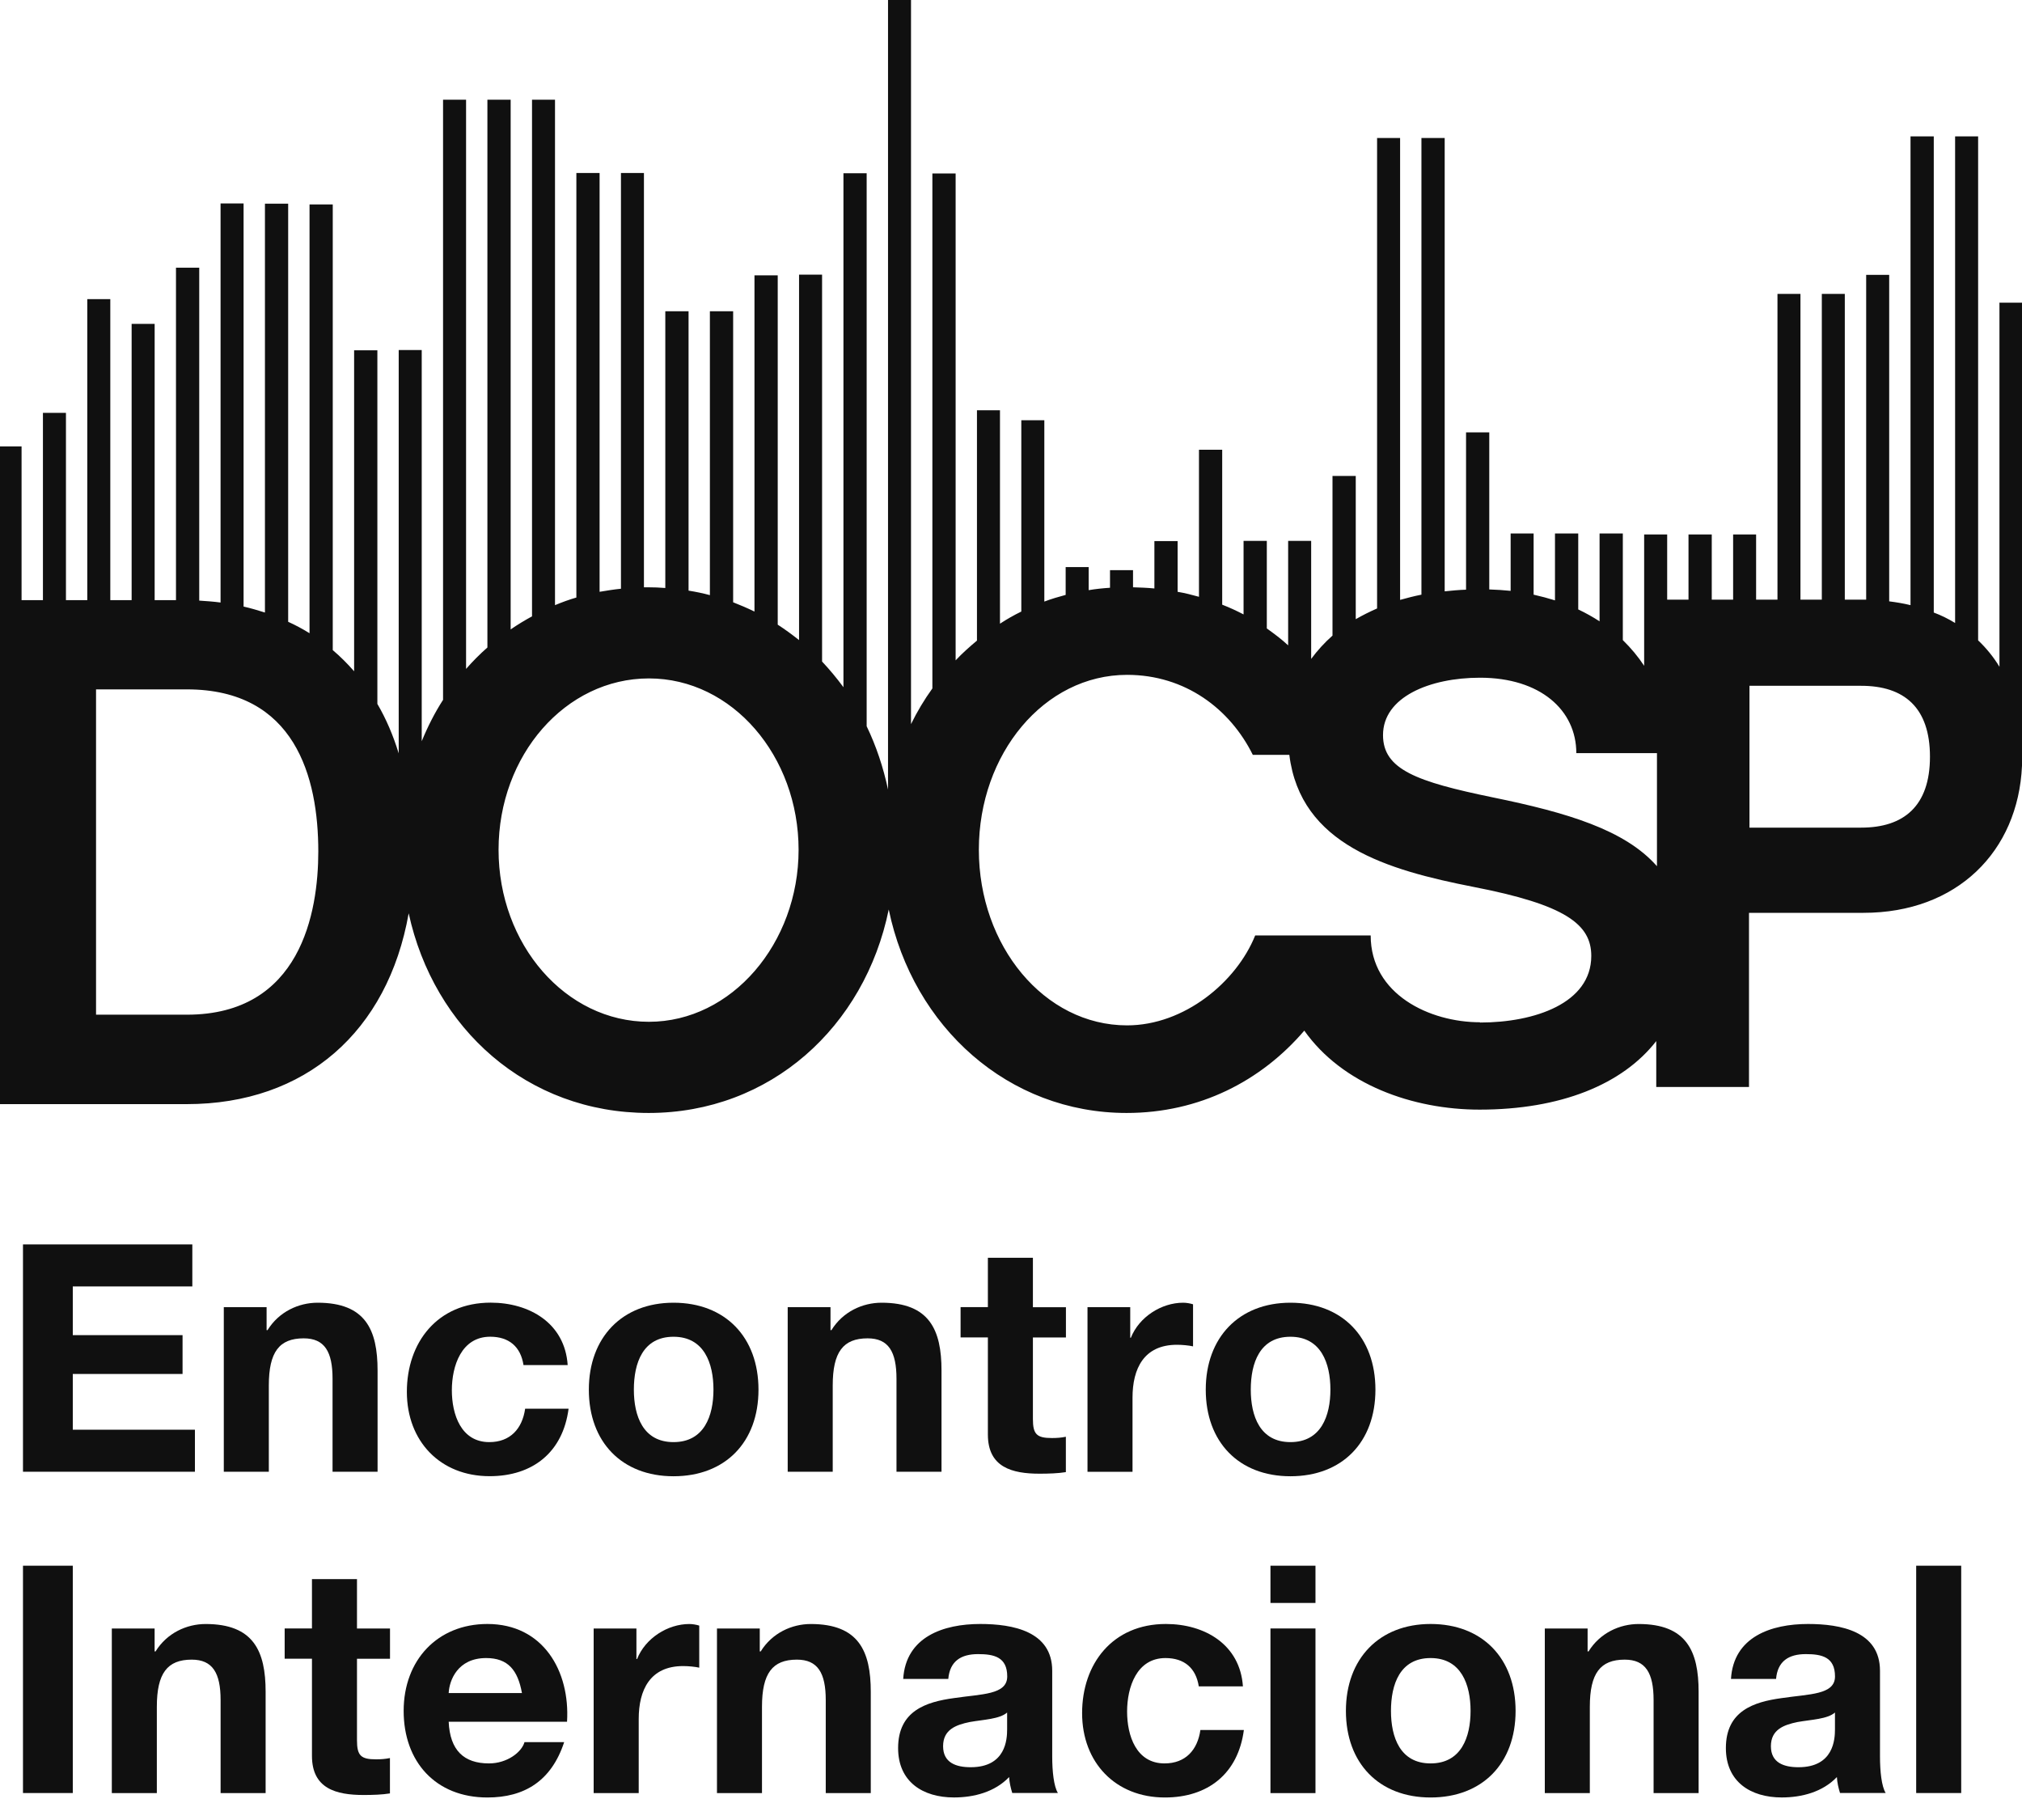
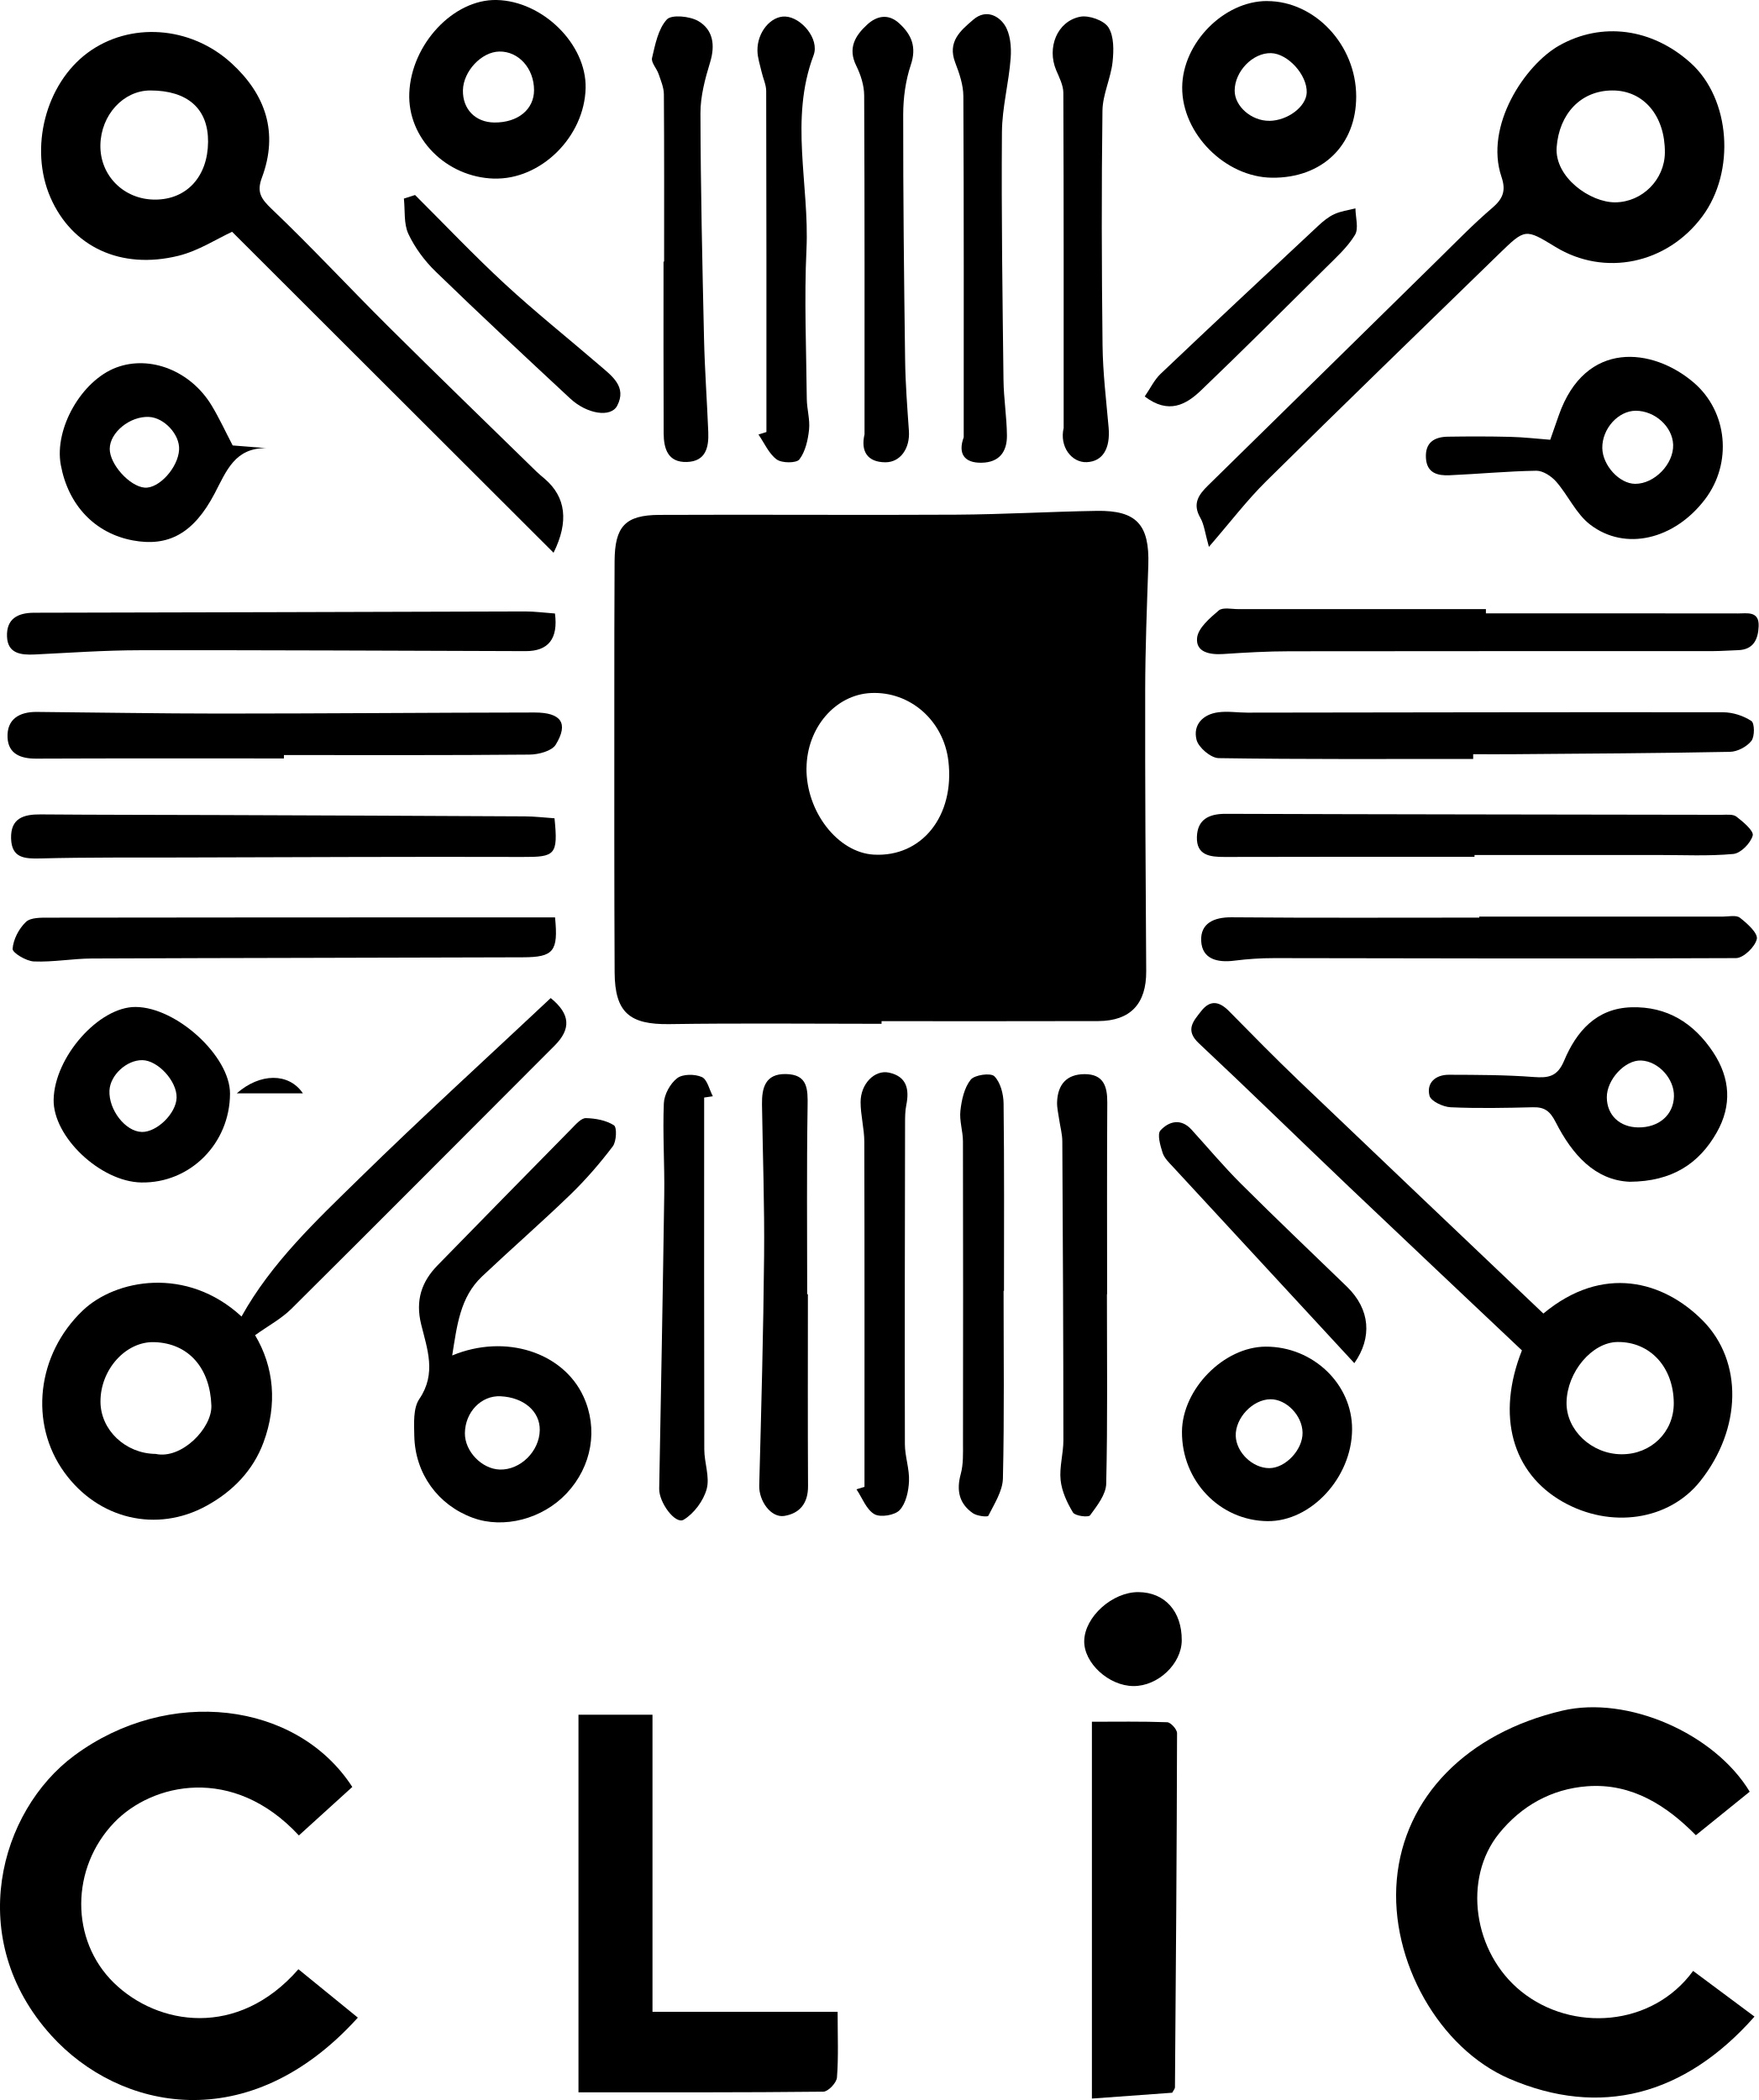
- <svg xmlns="http://www.w3.org/2000/svg" width="60" height="54" viewBox="0 0 60 54" fill="none">
-   <path d="M0.682 36.922H5.707V38.169H2.16V39.614H5.417V40.766H2.16V42.42H5.784V43.667H0.682V36.922Z" fill="#101010" />
-   <path d="M6.641 38.784H7.911V39.465H7.939C8.278 38.918 8.861 38.652 9.425 38.652C10.846 38.652 11.204 39.455 11.204 40.664V43.667H9.868V40.909C9.868 40.106 9.633 39.709 9.012 39.709C8.286 39.709 7.977 40.115 7.977 41.107V43.667H6.641V38.783V38.784Z" fill="#101010" />
-   <path d="M15.534 40.502C15.45 39.955 15.102 39.661 14.546 39.661C13.69 39.661 13.408 40.53 13.408 41.249C13.408 41.968 13.681 42.788 14.519 42.788C15.14 42.788 15.498 42.392 15.583 41.796H16.872C16.703 43.09 15.808 43.799 14.529 43.799C13.061 43.799 12.073 42.76 12.073 41.296C12.073 39.832 12.977 38.65 14.559 38.65C15.706 38.65 16.762 39.255 16.845 40.502H15.536H15.534Z" fill="#101010" />
-   <path d="M19.986 38.652C21.519 38.652 22.507 39.672 22.507 41.232C22.507 42.792 21.519 43.801 19.986 43.801C18.452 43.801 17.473 42.782 17.473 41.232C17.473 39.682 18.461 38.652 19.986 38.652ZM19.986 42.788C20.898 42.788 21.171 42.005 21.171 41.23C21.171 40.456 20.898 39.662 19.986 39.662C19.073 39.662 18.809 40.445 18.809 41.23C18.809 42.015 19.082 42.788 19.986 42.788Z" fill="#101010" />
-   <path d="M23.374 38.784H24.644V39.465H24.672C25.011 38.918 25.594 38.652 26.159 38.652C27.579 38.652 27.938 39.455 27.938 40.664V43.667H26.602V40.909C26.602 40.106 26.366 39.709 25.745 39.709C25.02 39.709 24.71 40.115 24.71 41.107V43.667H23.374V38.783V38.784Z" fill="#101010" />
-   <path d="M30.65 38.785H31.63V39.683H30.65V42.101C30.65 42.554 30.762 42.667 31.214 42.667C31.356 42.667 31.488 42.658 31.628 42.629V43.678C31.403 43.716 31.11 43.725 30.847 43.725C30.029 43.725 29.314 43.535 29.314 42.563V39.681H28.504V38.783H29.314V37.318H30.65V38.783V38.785Z" fill="#101010" />
-   <path d="M32.268 38.784H33.538V39.691H33.557C33.801 39.076 34.461 38.652 35.11 38.652C35.203 38.652 35.318 38.672 35.402 38.699V39.947C35.279 39.919 35.082 39.9 34.923 39.9C33.943 39.9 33.606 40.608 33.606 41.468V43.669H32.27V38.784H32.268Z" fill="#101010" />
-   <path d="M38.292 38.652C39.826 38.652 40.814 39.672 40.814 41.232C40.814 42.792 39.826 43.801 38.292 43.801C36.759 43.801 35.779 42.782 35.779 41.232C35.779 39.682 36.767 38.652 38.292 38.652ZM38.292 42.788C39.204 42.788 39.478 42.005 39.478 41.23C39.478 40.456 39.204 39.662 38.292 39.662C37.38 39.662 37.115 40.445 37.115 41.23C37.115 42.015 37.389 42.788 38.292 42.788Z" fill="#101010" />
-   <path d="M0.682 46.455H2.16V53.2H0.682V46.455Z" fill="#101010" />
-   <path d="M3.318 48.318H4.588V48.998H4.616C4.955 48.451 5.538 48.185 6.102 48.185C7.523 48.185 7.882 48.988 7.882 50.197V53.201H6.546V50.442C6.546 49.639 6.31 49.242 5.689 49.242C4.964 49.242 4.654 49.648 4.654 50.64V53.201H3.318V48.316V48.318Z" fill="#101010" />
-   <path d="M10.593 48.318H11.573V49.216H10.593V51.634C10.593 52.087 10.706 52.2 11.158 52.2C11.299 52.2 11.431 52.191 11.571 52.162V53.211C11.346 53.249 11.054 53.258 10.791 53.258C9.972 53.258 9.257 53.069 9.257 52.096V49.214H8.447V48.316H9.257V46.852H10.593V48.316V48.318Z" fill="#101010" />
-   <path d="M13.314 51.085C13.352 51.934 13.766 52.321 14.51 52.321C15.046 52.321 15.479 51.991 15.564 51.689H16.741C16.363 52.841 15.564 53.332 14.463 53.332C12.93 53.332 11.978 52.275 11.978 50.763C11.978 49.252 12.985 48.184 14.463 48.184C16.119 48.184 16.919 49.582 16.826 51.085H13.316H13.314ZM15.488 50.233C15.365 49.552 15.074 49.195 14.425 49.195C13.579 49.195 13.333 49.856 13.314 50.233H15.488Z" fill="#101010" />
-   <path d="M17.615 48.318H18.885V49.224H18.904C19.148 48.609 19.808 48.185 20.456 48.185C20.55 48.185 20.664 48.205 20.749 48.232V49.48C20.626 49.452 20.429 49.433 20.27 49.433C19.29 49.433 18.953 50.142 18.953 51.001V53.202H17.616V48.318H17.615Z" fill="#101010" />
-   <path d="M21.275 48.318H22.545V48.998H22.573C22.912 48.451 23.495 48.185 24.059 48.185C25.48 48.185 25.839 48.988 25.839 50.197V53.201H24.503V50.442C24.503 49.639 24.267 49.242 23.646 49.242C22.921 49.242 22.611 49.648 22.611 50.64V53.201H21.275V48.316V48.318Z" fill="#101010" />
-   <path d="M26.801 49.818C26.877 48.562 27.997 48.184 29.087 48.184C30.056 48.184 31.223 48.401 31.223 49.572V52.113C31.223 52.558 31.27 53.001 31.392 53.199H30.037C29.991 53.048 29.953 52.888 29.944 52.726C29.52 53.171 28.898 53.331 28.307 53.331C27.384 53.331 26.65 52.867 26.65 51.866C26.65 50.761 27.479 50.496 28.307 50.383C29.125 50.26 29.888 50.289 29.888 49.74C29.888 49.163 29.494 49.078 29.023 49.078C28.514 49.078 28.186 49.287 28.139 49.815H26.803L26.801 49.818ZM29.887 50.81C29.66 51.008 29.191 51.019 28.776 51.093C28.362 51.178 27.985 51.319 27.985 51.811C27.985 52.302 28.371 52.434 28.803 52.434C29.849 52.434 29.885 51.602 29.885 51.31V50.81H29.887Z" fill="#101010" />
-   <path d="M35.572 50.035C35.487 49.488 35.139 49.195 34.584 49.195C33.727 49.195 33.445 50.063 33.445 50.782C33.445 51.502 33.718 52.321 34.556 52.321C35.177 52.321 35.535 51.925 35.62 51.33H36.91C36.74 52.624 35.845 53.332 34.566 53.332C33.099 53.332 32.11 52.294 32.11 50.829C32.11 49.365 33.014 48.184 34.596 48.184C35.743 48.184 36.797 48.788 36.882 50.035H35.573H35.572Z" fill="#101010" />
-   <path d="M39.035 47.56H37.699V46.455H39.035V47.56ZM37.699 48.317H39.035V53.202H37.699V48.317Z" fill="#101010" />
-   <path d="M42.451 48.184C43.985 48.184 44.973 49.203 44.973 50.763C44.973 52.323 43.985 53.332 42.451 53.332C40.918 53.332 39.938 52.313 39.938 50.763C39.938 49.214 40.927 48.184 42.451 48.184ZM42.451 52.321C43.363 52.321 43.637 51.538 43.637 50.763C43.637 49.989 43.363 49.195 42.451 49.195C41.539 49.195 41.275 49.978 41.275 50.763C41.275 51.548 41.548 52.321 42.451 52.321Z" fill="#101010" />
-   <path d="M45.84 48.318H47.11V48.998H47.138C47.477 48.451 48.06 48.185 48.624 48.185C50.045 48.185 50.404 48.988 50.404 50.197V53.201H49.068V50.442C49.068 49.639 48.832 49.242 48.211 49.242C47.486 49.242 47.176 49.648 47.176 50.64V53.201H45.84V48.316V48.318Z" fill="#101010" />
-   <path d="M51.364 49.818C51.438 48.562 52.56 48.184 53.65 48.184C54.619 48.184 55.786 48.401 55.786 49.572V52.113C55.786 52.558 55.833 53.001 55.955 53.199H54.6C54.553 53.048 54.516 52.888 54.507 52.726C54.083 53.171 53.462 53.331 52.87 53.331C51.947 53.331 51.213 52.867 51.213 51.866C51.213 50.761 52.042 50.496 52.87 50.383C53.688 50.26 54.451 50.289 54.451 49.74C54.451 49.163 54.057 49.078 53.586 49.078C53.077 49.078 52.748 49.287 52.702 49.815H51.366L51.364 49.818ZM54.451 50.81C54.226 51.008 53.756 51.019 53.34 51.093C52.927 51.178 52.549 51.319 52.549 51.811C52.549 52.302 52.935 52.434 53.368 52.434C54.413 52.434 54.45 51.602 54.45 51.31V50.81H54.451Z" fill="#101010" />
-   <path d="M56.86 46.455H58.196V53.2H56.86V46.455Z" fill="#101010" />
-   <path d="M59.331 8.974V19.783C59.155 19.494 58.944 19.233 58.698 19V4.046H58.015V18.484C57.818 18.364 57.607 18.258 57.382 18.174V4.046H56.692V17.955C56.488 17.905 56.277 17.87 56.059 17.842V8.155H55.376V17.792C55.334 17.792 55.285 17.792 55.242 17.792H54.742V8.72H54.06V17.792H53.426V8.72H52.744V17.792H52.11V15.858H51.428V17.792H50.794V15.858H50.104V17.792H49.471V15.858H48.788V19.755C48.612 19.487 48.401 19.233 48.155 18.992V15.829H47.465V18.435C47.268 18.308 47.057 18.188 46.832 18.082V15.829H46.142V17.813C45.938 17.75 45.727 17.693 45.508 17.644V15.829H44.826V17.531C44.622 17.51 44.411 17.496 44.192 17.489V12.829H43.503V17.496C43.285 17.503 43.073 17.524 42.869 17.545V4.095H42.179V17.644C41.961 17.686 41.75 17.743 41.546 17.799V4.095H40.863V18.053C40.638 18.152 40.427 18.258 40.23 18.371V14.121H39.54V18.858C39.301 19.07 39.09 19.303 38.907 19.55V16.048H38.224V19.148C38.027 18.964 37.809 18.802 37.591 18.646V16.048H36.901V18.23C36.697 18.124 36.486 18.025 36.267 17.941V13.344H35.578V17.707C35.374 17.651 35.163 17.595 34.944 17.559V16.055H34.255V17.46C34.05 17.439 33.832 17.432 33.621 17.425V16.917H32.938V17.439C32.727 17.453 32.516 17.474 32.305 17.51V16.825H31.622V17.651C31.411 17.707 31.193 17.771 30.989 17.849V12.469H30.306V18.145C30.088 18.251 29.877 18.371 29.673 18.505V12.172H28.99V19.007C28.772 19.19 28.554 19.381 28.357 19.593V5.147H27.667V20.426C27.428 20.758 27.216 21.111 27.033 21.485V0H26.351V23.426C26.21 22.763 25.999 22.134 25.717 21.548V5.14H25.028V20.39C24.831 20.122 24.619 19.868 24.394 19.628V8.148H23.711V18.992C23.507 18.83 23.296 18.675 23.078 18.534V8.169H22.388V18.145C22.184 18.046 21.973 17.955 21.755 17.87V9.235H21.065V17.658C20.861 17.602 20.65 17.559 20.432 17.524V9.235H19.742V17.446C19.573 17.432 19.397 17.425 19.221 17.425C19.186 17.425 19.151 17.425 19.108 17.425V5.133H18.426V17.468C18.215 17.489 17.997 17.524 17.792 17.559V5.133H17.103V17.729C16.884 17.792 16.673 17.87 16.469 17.955V2.958H15.787V18.287C15.568 18.407 15.357 18.534 15.153 18.675V2.958H14.463V19.211C14.238 19.409 14.027 19.621 13.83 19.847V2.958H13.147V20.765C12.901 21.146 12.69 21.562 12.514 21.993V10.386H11.831V22.353C11.669 21.824 11.458 21.329 11.198 20.885V10.393H10.508V19.917C10.311 19.692 10.1 19.48 9.874 19.289V6.065H9.185V18.788C8.981 18.661 8.77 18.548 8.551 18.449V6.044H7.862V18.174C7.657 18.11 7.446 18.046 7.228 17.997V6.037H6.545V17.877C6.341 17.849 6.13 17.835 5.912 17.82V7.943H5.222V17.806H4.589V9.609H3.906V17.806H3.273V8.875H2.59V17.806H1.957V12.25H1.274V17.806H0.64V13.245H0V32.76H5.539C9.065 32.76 11.507 30.607 12.127 27.098C12.873 30.522 15.639 33.022 19.249 33.022C22.86 33.022 25.661 30.466 26.372 26.985C27.097 30.48 29.926 33.022 33.431 33.022C35.592 33.022 37.422 32.075 38.703 30.579C39.836 32.181 41.926 32.923 43.904 32.923C46.304 32.923 48.141 32.181 49.147 30.889V32.252H51.899V27.084H55.298C58.065 27.084 59.887 25.269 60 22.72V8.981H59.317L59.331 8.974ZM5.546 30.106H2.85V20.454H5.546C8.755 20.454 9.445 23.059 9.445 25.262C9.445 27.07 8.924 30.106 5.546 30.106ZM19.256 30.317C16.779 30.317 14.794 28.016 14.794 25.213C14.794 22.41 16.779 20.129 19.256 20.129C21.734 20.129 23.697 22.438 23.697 25.213C23.697 27.988 21.713 30.317 19.256 30.317ZM43.918 30.331C42.426 30.331 40.673 29.506 40.673 27.755H37.246C36.69 29.138 35.141 30.423 33.445 30.423C30.982 30.423 29.046 28.058 29.046 25.213C29.046 22.367 30.982 20.023 33.445 20.023C35.169 20.023 36.5 21.033 37.175 22.396H38.259C38.59 25.072 41.173 25.813 43.721 26.314C46.452 26.844 47.219 27.423 47.219 28.362C47.219 29.767 45.537 30.339 43.918 30.339V30.331ZM49.161 25.693C48.211 24.62 46.508 24.111 44.298 23.659C42.039 23.193 41.039 22.833 41.039 21.81C41.039 20.68 42.426 20.108 43.918 20.108C45.706 20.108 46.775 21.068 46.775 22.346H49.168V25.7L49.161 25.693ZM55.228 24.556H51.913V20.348H55.228C56.502 20.348 57.269 20.991 57.269 22.452C57.269 23.914 56.495 24.556 55.228 24.556Z" fill="#101010" />
+ <svg xmlns="http://www.w3.org/2000/svg" id="Layer_1" viewBox="0 0 393.46 469.84">
+   <g id="qsGubi">
+     <g>
+       <path d="M197.22,229.06c-15.82,0-31.65-.17-47.46.07-8.88.13-12.2-2.56-12.25-11.59-.1-20.16-.07-40.32-.07-60.48,0-10.5,0-20.99.06-31.49.05-7.77,2.35-10.33,9.99-10.37,22.14-.11,44.29.08,66.43-.05,10.49-.06,20.97-.68,31.45-.85,8.92-.15,11.83,3.1,11.54,12.11-.31,9.32-.68,18.64-.7,27.96-.04,20.98.1,41.96.23,62.94.04,7.24-3.51,11.11-10.73,11.14-16.16.05-32.32.02-48.48.02,0,.2,0,.4,0,.59ZM180.43,171.82c-.1,9.78,7.01,18.93,15.06,19.39,10.76.6,18.15-8.68,16.69-20.96-1.07-9.01-8.55-15.59-17.28-15.2-7.99.35-14.37,7.75-14.46,16.78Z" />
+       <path d="M66.76,440.58c4.56,3.71,8.93,7.27,13.3,10.83-24.43,27.04-53.4,20.76-68.58,4-19.56-21.59-11.62-50.21,5.12-62.62,21.01-15.58,49.79-12.19,62.22,7.01-4.04,3.67-8,7.26-11.95,10.85-14.79-15.94-32.91-11.65-41.31-2.9-9.78,10.18-9.9,26.32-.06,35.9,9.8,9.53,27.7,12.47,41.25-3.05Z" />
+       <path d="M378.8,440.96c4.79,3.57,9.27,6.9,13.73,10.22-15.69,17.76-34.62,22.6-54.82,13.91-15.71-6.77-26.81-26.37-25.21-44.52,1.63-18.47,15.67-32.82,37.04-37.84,14.6-3.43,34.04,5.09,41.92,18.13-3.95,3.19-7.86,6.35-12.05,9.74-6.34-6.44-14.19-11.73-24.35-10.95-7.89.6-14.63,4.32-19.68,10.56-8.15,10.08-5.81,26.66,4.96,35.34,11.37,9.16,29.29,7.96,38.45-4.58Z" />
+       <path d="M345.3,293.88c13.32-11.08,26.87-7.29,35.65,1.57,9.07,9.16,8.74,24.26-.58,35.96-7,8.78-20.04,10.7-30.81,4.55-11.22-6.41-14.86-19.2-9.06-33.83-12.76-12.06-25.79-24.33-38.75-36.66-11.2-10.66-22.26-21.49-33.54-32.06-3.15-2.95-1.21-4.96.53-7.19,2.03-2.6,4.07-2.18,6.23.01,5.14,5.22,10.27,10.45,15.56,15.51,18.14,17.34,36.34,34.61,54.77,52.15ZM362.79,325.37c6.62.03,11.72-4.99,11.68-11.47-.06-8.05-5.31-13.74-12.6-13.65-5.69.07-11.27,6.69-11.39,13.5-.11,6.2,5.6,11.59,12.31,11.62Z" />
+       <path d="M123.85,123.67c-24.36-24.33-48.13-48.05-71.92-71.81-3.42,1.57-7.52,4.26-12.02,5.37-12.94,3.18-23.83-2.05-28.62-13.04-4.8-11.02-1.1-25.42,8.33-32.39,9.38-6.93,22.95-6.06,32.12,2.3,7.7,7.02,10.62,15.58,6.85,25.66-1.19,3.19-.21,4.71,2.18,6.98,8.91,8.5,17.3,17.55,26.03,26.23,10.98,10.92,22.11,21.68,33.19,32.51.59.58,1.25,1.1,1.88,1.65q7.14,6.12,1.98,16.53ZM46.55,31.72c.05-7.38-4.56-11.48-12.92-11.48-6.03,0-11.05,5.49-11.17,12.21-.12,6.86,5.28,12.23,12.27,12.21,7.06-.02,11.77-5.17,11.82-12.94Z" />
+       <path d="M54.04,294.54c6.7-12.05,16.68-21.41,26.36-30.89,14.01-13.72,28.52-26.93,42.81-40.35,4.4,3.57,4.6,6.91.87,10.64-19.62,19.63-39.19,39.32-58.88,58.88-2.25,2.23-5.16,3.78-8.13,5.91,4.22,7.06,5.04,15.47,1.88,23.99-2.33,6.29-6.88,10.96-12.75,14.18-11.15,6.12-24.22,3-31.79-7.46-7.94-10.96-6.2-26.41,4.11-36.24,7.32-6.98,23.22-9.99,35.51,1.34ZM34.82,325.29c5.77,1.27,12.64-5.73,12.47-10.81-.28-8.36-5.06-13.97-12.79-14.2-6.35-.19-12.05,6.13-12.02,13.32.02,6.35,5.59,11.62,12.34,11.69Z" />
+       <path d="M270.47,122.37c-.88-3.12-1.06-5.02-1.92-6.51-1.81-3.14-.43-5.14,1.75-7.27,17.25-16.89,34.44-33.83,51.67-50.74,3.92-3.85,7.75-7.8,11.92-11.36,2.38-2.03,3.07-3.86,2.05-6.87-3.91-11.48,5.29-25.15,12.91-29.44,9.48-5.34,20.74-3.92,29.44,3.94,8.85,8,10.06,24.23,2.55,34.32-7.91,10.63-21.84,13.52-32.85,6.8-6.72-4.1-6.75-4.13-12.54,1.49-17.41,16.94-34.86,33.83-52.14,50.91-4.34,4.29-8.06,9.19-12.85,14.72ZM360.76,20.24c-7.17,0-11.94,5.33-12.49,12.68-.51,6.73,7.52,12.41,13.13,12.35,6.01-.06,11.04-5.07,11.08-11.15.05-8.2-4.75-13.89-11.71-13.88Z" />
+       <path d="M187.4,450.12c0,5.44.21,10.09-.15,14.7-.09,1.17-1.97,3.15-3.05,3.16-18.09.2-36.19.14-54.78.14v-84.48h16.56v66.47h41.41Z" />
+       <path d="M262.27,468.21c-5.58.41-11.34.83-17.98,1.31v-84.31c5.39,0,11.12-.1,16.84.11.8.03,2.22,1.6,2.21,2.46-.06,26.41-.26,52.83-.47,79.24,0,.29-.29.58-.61,1.19Z" />
+       <path d="M101.18,303.26c11.92-4.94,24.78-.68,29.33,9.13,3.37,7.27,1.93,15.68-3.74,21.72-5.38,5.74-14.09,8.01-21,5.47-7.77-2.85-12.9-9.85-13.08-18.31-.06-2.79-.28-6.21,1.13-8.28,3.89-5.71,1.74-11.23.4-16.71-1.3-5.3.06-9.49,3.69-13.2,10-10.24,20.02-20.46,30.06-30.66.91-.93,2.09-2.28,3.12-2.26,2.14.05,4.53.49,6.27,1.61.69.44.57,3.6-.26,4.7-2.89,3.82-6.06,7.48-9.5,10.81-6.45,6.23-13.22,12.13-19.74,18.29-4.93,4.65-5.61,10.98-6.69,17.69ZM111.84,328.79c4.59.12,8.86-4.1,8.92-8.84.06-4.17-3.56-7.3-8.76-7.56-4.32-.22-7.95,3.54-7.99,8.28-.03,4.04,3.79,8.01,7.83,8.12Z" />
+       <path d="M346.83,98.39c.73-2.07,1.32-3.77,1.91-5.46,5.94-16.98,21.05-15.17,30.2-7.33,7.6,6.52,8.66,18.02,2.53,26.1-6.82,8.99-17.84,11.71-25.71,5.67-3.14-2.4-4.91-6.53-7.6-9.61-1.07-1.22-2.95-2.46-4.45-2.44-6.47.1-12.93.73-19.4,1.01-2.64.12-5.09-.45-5.29-3.86-.2-3.5,1.9-4.73,4.96-4.77,4.64-.07,9.29-.08,13.94.04,2.96.07,5.91.42,8.92.65ZM374.33,99.51c-.13-4.03-4.05-7.6-8.36-7.61-3.93,0-7.55,4.03-7.49,8.34.06,3.88,3.82,7.99,7.35,8.01,4.31.02,8.63-4.42,8.5-8.74Z" />
+       <path d="M63.52,169.69c-18.48,0-36.96-.04-55.44.04-3.48.02-6.22-1.08-6.39-4.7-.2-4.13,2.64-5.78,6.52-5.75,13.65.12,27.31.37,40.96.37,23.48,0,46.96-.21,70.44-.24,5.96,0,7.65,2.41,4.72,7.2-.88,1.43-3.83,2.2-5.85,2.22-18.32.17-36.64.1-54.96.1,0,.26,0,.51,0,.77Z" />
+       <path d="M364.6,264.4c-7.75-.33-12.86-6.1-16.53-13.3-1.27-2.49-2.46-3.43-5.1-3.37-6.15.15-12.3.28-18.44,0-1.68-.08-4.41-1.36-4.71-2.58-.73-2.9,1.36-4.7,4.33-4.69,6.31.02,12.64.02,18.93.5,3.36.26,5.36-.07,6.86-3.65,2.75-6.56,7.23-11.73,15.07-11.95,7.94-.22,13.93,3.5,18.28,10.07,3.85,5.83,4.2,11.92.81,17.91-3.95,6.98-9.97,11-19.49,11.06ZM374.51,245.28c.09-3.93-3.47-7.82-7.32-8.01-3.6-.17-7.73,4.26-7.7,8.26.03,3.96,2.86,6.66,7.03,6.71,4.63.05,7.9-2.8,7.99-6.96Z" />
+       <path d="M329.9,191.7c-18.64,0-37.29-.03-55.93.03-3.29.01-6.31-.37-6.19-4.48.12-3.89,2.65-5.18,6.44-5.17,36.96.13,73.91.15,110.87.22,1.16,0,2.62-.19,3.4.41,1.52,1.17,3.93,3.2,3.64,4.23-.47,1.71-2.68,3.97-4.34,4.12-5.61.52-11.3.22-16.96.23-13.65,0-27.29,0-40.94,0,0,.13,0,.27,0,.4Z" />
+       <path d="M329.59,169.8c-18.99,0-37.97.11-56.95-.18-1.74-.03-4.5-2.37-4.94-4.1-.85-3.33,1.4-5.71,4.87-6.16,2.12-.28,4.32.08,6.49.08,35.48-.04,70.96-.13,106.44-.08,2.15,0,4.55.77,6.33,1.95.74.49.77,3.48,0,4.46-1.02,1.3-3.12,2.41-4.78,2.44-16.16.32-32.32.4-48.47.53-3,.03-5.99,0-8.99,0,0,.35,0,.71,0,1.06Z" />
+       <path d="M124.06,183.08c.83,8.22.15,8.68-7.14,8.65-25.47-.08-50.94.06-76.4.12-10.48.03-20.97-.06-31.45.21-3.59.09-6.47-.06-6.59-4.48-.12-4.52,2.78-5.4,6.61-5.37,12.99.11,25.97.09,38.96.14,23.14.09,46.28.17,69.43.3,2.14.01,4.27.27,6.59.43Z" />
+       <path d="M330.96,205.08c18.14,0,36.27,0,54.41,0,1.33,0,3.05-.41,3.9.25,1.63,1.27,4.06,3.45,3.78,4.75-.37,1.74-2.98,4.27-4.65,4.28-34.42.18-68.85.03-103.27,0-2.99,0-5.99.19-8.95.57-3.77.49-7.24-.31-7.44-4.42-.19-3.9,2.8-5.32,6.82-5.28,18.46.16,36.93.07,55.39.07,0-.07,0-.15,0-.22Z" />
+       <path d="M332.43,137.23c18.8,0,37.59-.01,56.39.02,2.04,0,4.77-.6,4.64,2.84-.11,2.85-1.08,5.25-4.57,5.37-1.83.06-3.65.2-5.48.21-31.61.02-63.21-.01-94.82.04-4.99,0-9.98.29-14.96.62-2.96.19-6.12-.41-5.81-3.58.21-2.23,2.85-4.46,4.85-6.17.89-.76,2.88-.3,4.37-.3,18.47-.01,36.93,0,55.4,0,0,.32,0,.64,0,.96Z" />
+       <path d="M124.18,205.26c.74,7.59-.29,8.9-7.22,8.92-32.15.12-64.29.13-96.44.27-4.32.02-8.65.84-12.94.66-1.72-.07-4.82-1.95-4.76-2.82.15-2.11,1.41-4.53,2.98-6.02,1.08-1.03,3.44-.96,5.23-.96,34.15-.06,68.29-.05,102.44-.06,3.46,0,6.92,0,10.72,0Z" />
+       <path d="M124.16,137.26q1.11,8.46-6.6,8.42c-28.79-.09-57.58-.24-86.37-.2-7.81.01-15.63.57-23.44.95-3.1.15-6.03-.22-6.18-3.99-.16-3.91,2.27-5.35,6.11-5.35,36.6-.05,73.2-.2,109.8-.29,2.15,0,4.3.29,6.68.46Z" />
+       <path d="M110.48,39.96c-10.7-.34-19.32-9.06-18.91-19.14C92.01,9.87,101.47-.2,111.1,0c10.34.22,20.15,9.93,19.92,19.71-.26,10.92-10.06,20.58-20.54,20.24ZM110.62,27.41c5.23.04,8.86-2.92,8.86-7.24,0-4.86-3.45-8.71-7.76-8.64-3.99.06-8.07,4.41-8.15,8.67-.08,4.23,2.79,7.17,7.04,7.21Z" />
+       <path d="M283.47.24c10.73,0,19.93,9.84,19.95,21.32.02,10.94-7.61,18.32-18.83,18.2-10.48-.11-20.17-9.87-20.1-20.23.07-9.9,9.31-19.3,18.98-19.3ZM283.99,27.04c4.11-.05,8.26-3.19,8.36-6.34.12-3.94-4.2-8.71-7.98-8.81-4.08-.11-8.13,4.07-8.14,8.39-.01,3.5,3.77,6.8,7.76,6.75Z" />
+       <path d="M52.05,99.66c2.42.19,5,.39,7.59.6-7.07-.11-8.95,5.04-11.6,10.11-4.76,9.1-10.49,12-18.31,10.54-8.48-1.58-14.47-7.86-16.13-16.9-1.49-8.13,4.64-18.87,12.44-21.79,7.55-2.82,16.63.74,21.32,8.52,1.71,2.83,3.09,5.85,4.69,8.91ZM40.07,100.6c.18-3.37-3.32-7.16-6.75-7.32-4.24-.2-8.75,3.47-8.77,7.14-.02,3.44,4.43,8.39,7.8,8.68,3.2.27,7.51-4.47,7.72-8.5Z" />
+       <path d="M302.5,319.81c-.05,10.74-9.16,20.62-18.91,20.52-10.7-.11-19.22-9.01-19.15-20.01.06-9.54,9.39-19.01,18.75-19.03,10.58-.03,19.37,8.4,19.31,18.52ZM283.97,328.47c3.64,0,7.51-4.12,7.45-7.94-.06-3.83-3.63-7.52-7.21-7.47-3.95.05-7.85,4.18-7.74,8.19.11,3.7,3.76,7.22,7.5,7.22Z" />
+       <path d="M31.6,264.56c-9.13-.17-19.75-10.21-19.6-18.53.18-9.54,10.12-20.78,18.33-20.74,9.18.05,21.15,11.03,21.13,19.38-.03,11.18-8.93,20.09-19.86,19.89ZM31.71,253.26c3.4.07,7.7-4.15,7.8-7.66.11-3.69-4.17-8.37-7.68-8.41-3.51-.03-7.16,3.34-7.34,6.77-.22,4.33,3.57,9.21,7.22,9.29Z" />
+       <path d="M237.97,95.72c0-24.98.03-49.96-.07-74.94,0-1.7-.92-3.45-1.61-5.09-2.1-5.01.19-10.9,5.34-11.94,1.97-.4,5.36.81,6.36,2.38,1.27,2.01,1.2,5.18.92,7.77-.41,3.66-2.21,7.24-2.26,10.86-.23,17.49-.18,34.99.02,52.48.07,6.14.82,12.29,1.36,18.42.41,4.71-1.33,7.58-4.88,7.74-3.37.15-6.18-3.44-5.17-7.69Z" />
+       <path d="M247.65,289.56c0,14.14.17,28.28-.16,42.41-.06,2.41-2.05,4.93-3.61,7.06-.38.51-3.35.14-3.82-.63-1.33-2.19-2.5-4.73-2.77-7.23-.31-2.92.62-5.94.62-8.92-.01-22.29-.11-44.59-.24-66.88,0-1.63-.47-3.25-.7-4.88-.18-1.3-.51-2.6-.47-3.9.13-3.91,2.11-6.26,6.16-6.27,4.2,0,5.09,2.69,5.07,6.34-.09,14.3-.04,28.61-.04,42.91-.01,0-.03,0-.04,0Z" />
+       <path d="M215.61,97.83c0-25.44.05-50.88-.08-76.32-.01-2.51-.9-5.11-1.82-7.5-1.78-4.66,1.13-7.13,4.09-9.65,2.75-2.33,5.55-.87,6.94,1.19,1.3,1.93,1.56,4.93,1.38,7.39-.4,5.56-1.92,11.08-1.96,16.63-.14,18.48.13,36.95.35,55.43.05,4.15.73,8.29.77,12.44.03,3.6-1.67,6.02-5.68,6.09-3.92.07-5.31-2.09-3.99-5.7Z" />
+       <path d="M148.58,58.53c0-12.48.04-24.96-.05-37.44-.01-1.51-.68-3.05-1.18-4.53-.42-1.24-1.71-2.57-1.47-3.59.71-3.02,1.36-6.48,3.31-8.61,1.05-1.15,5.16-.75,7.05.36,3.28,1.93,3.81,5.34,2.64,9.19-1.13,3.7-2.18,7.62-2.17,11.43.04,16.8.42,33.61.8,50.41.16,6.97.67,13.94.95,20.91.14,3.43-.55,6.56-4.78,6.7-4.26.14-5.18-2.98-5.2-6.4-.06-12.81-.03-25.62-.03-38.43.04,0,.09,0,.13,0Z" />
+       <path d="M193.42,97.2c0-25.29.04-50.58-.08-75.86-.01-2.22-.77-4.61-1.77-6.63-1.96-3.96-.21-6.78,2.46-9.22,2.14-1.96,4.72-2.5,7.16-.26,2.78,2.55,3.92,5.31,2.58,9.3-1.17,3.5-1.69,7.36-1.7,11.07-.02,18.31.18,36.62.43,54.93.07,5.3.48,10.59.85,15.88.27,3.91-1.92,7.05-5.3,7.02-4.04-.04-5.49-2.5-4.64-6.22Z" />
+       <path d="M180.75,289.56c0,14.31-.05,28.63.03,42.94.02,3.8-1.82,6.08-5.28,6.66-3.02.5-5.73-3.37-5.64-6.78.46-17.13.93-34.26,1.09-51.39.11-11.3-.3-22.61-.47-33.92-.05-3.68.74-6.84,5.3-6.77,4.99.07,4.96,3.38,4.9,7.29-.22,13.99-.09,27.98-.09,41.97.05,0,.1,0,.15,0Z" />
+       <path d="M193.41,332.65c0-25.73.03-51.45-.04-77.18,0-2.96-.83-5.93-.83-8.89,0-4.09,3.14-7.29,6.35-6.6,3.99.86,4.59,3.74,3.87,7.28-.26,1.29-.27,2.64-.27,3.97-.04,23.96-.1,47.91-.04,71.87,0,2.77,1.05,5.56.92,8.31-.1,2.23-.68,4.94-2.09,6.45-1.08,1.16-4.31,1.69-5.66.91-1.8-1.05-2.71-3.64-4-5.56.6-.19,1.2-.37,1.8-.56Z" />
+       <path d="M171.47,96.67c0-25.43.02-50.86-.05-76.3,0-1.42-.7-2.83-1.02-4.25-.36-1.59-.92-3.2-.94-4.81-.05-4.14,3.02-7.75,6.22-7.61,3.58.15,7.72,5.02,6.34,8.67-5.42,14.35-.91,28.96-1.59,43.41-.52,11.12-.04,22.29.07,33.44.02,2.31.75,4.65.51,6.9-.25,2.31-.81,4.89-2.16,6.66-.66.87-3.9.87-5.07.02-1.77-1.29-2.76-3.66-4.09-5.58.59-.19,1.18-.37,1.77-.56Z" />
+       <path d="M157.54,245.55c0,26.24-.03,52.48.03,78.73,0,2.98,1.27,6.17.53,8.88-.72,2.62-2.83,5.46-5.14,6.85-1.86,1.12-5.53-3.82-5.48-6.93.4-21.93.82-43.87,1.13-65.8.1-6.81-.37-13.64-.09-20.43.08-1.97,1.42-4.42,2.98-5.62,1.24-.96,3.96-.96,5.52-.26,1.22.54,1.67,2.8,2.46,4.3-.65.1-1.3.19-1.95.29Z" />
+       <path d="M224.53,288.82c0,13.99.18,27.98-.15,41.96-.07,2.83-1.92,5.67-3.26,8.35-.17.33-2.54.06-3.45-.57-3.1-2.15-3.73-5.12-2.72-8.79.6-2.19.5-4.62.5-6.94.03-22.48.04-44.96-.01-67.45,0-2.3-.83-4.64-.57-6.88.27-2.41.86-5.13,2.3-6.93.86-1.09,4.47-1.59,5.29-.78,1.37,1.36,2.04,3.97,2.07,6.06.17,13.99.09,27.97.09,41.96-.03,0-.05,0-.08,0Z" />
+       <path d="M303.01,304.99c-13.57-14.68-27.06-29.27-40.54-43.88-.9-.97-1.98-1.99-2.36-3.18-.52-1.63-1.26-4.18-.48-5.02,1.87-2.03,4.57-2.79,6.95-.17,3.7,4.07,7.23,8.29,11.12,12.16,7.78,7.76,15.75,15.33,23.64,22.97,5.27,5.11,5.66,11.43,1.66,17.12Z" />
+       <path d="M92.86,43.63c6.68,6.65,13.17,13.51,20.09,19.9,6.83,6.31,14.12,12.12,21.17,18.19,2.76,2.38,6.19,4.8,3.96,9.06-1.43,2.72-6.77,1.86-10.5-1.61-10.1-9.39-20.2-18.79-30.1-28.4-2.47-2.39-4.66-5.34-6.11-8.43-1.07-2.29-.72-5.25-1.01-7.91.83-.27,1.67-.53,2.5-.8Z" />
+       <path d="M256.11,88.7c1.28-1.86,2.15-3.72,3.53-5.04,11.69-11.1,23.47-22.12,35.26-33.12,1.09-1.02,2.3-2.02,3.63-2.63,1.46-.67,3.14-.88,4.72-1.29.02,2.02.78,4.49-.11,5.95-1.7,2.79-4.26,5.08-6.62,7.43-9.21,9.15-18.4,18.32-27.78,27.31-3.35,3.21-7.26,5.47-12.63,1.4Z" />
+       <path d="M254.71,356.21c5.9.05,9.71,4.29,9.68,10.78-.02,5.26-5.31,10.27-10.8,10.24-5.53-.03-11.13-5.17-11.02-10.13.12-5.38,6.32-10.94,12.14-10.89Z" />
+       <path d="M52.97,244.62c5.2-4.58,11.65-4.66,14.8,0h-14.8Z" />
+     </g>
+   </g>
</svg>
